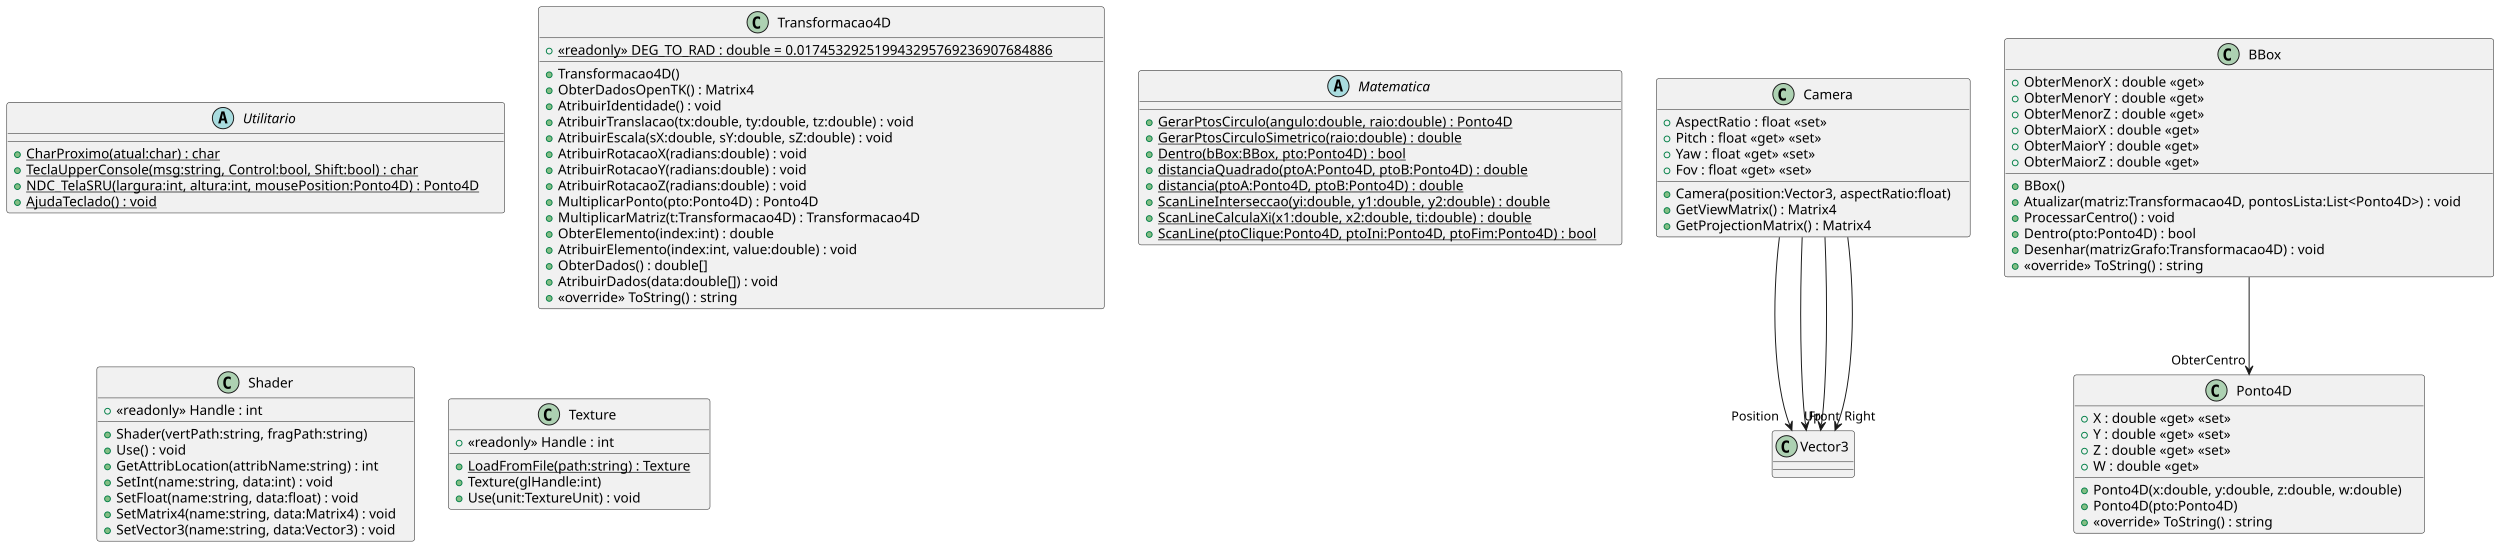
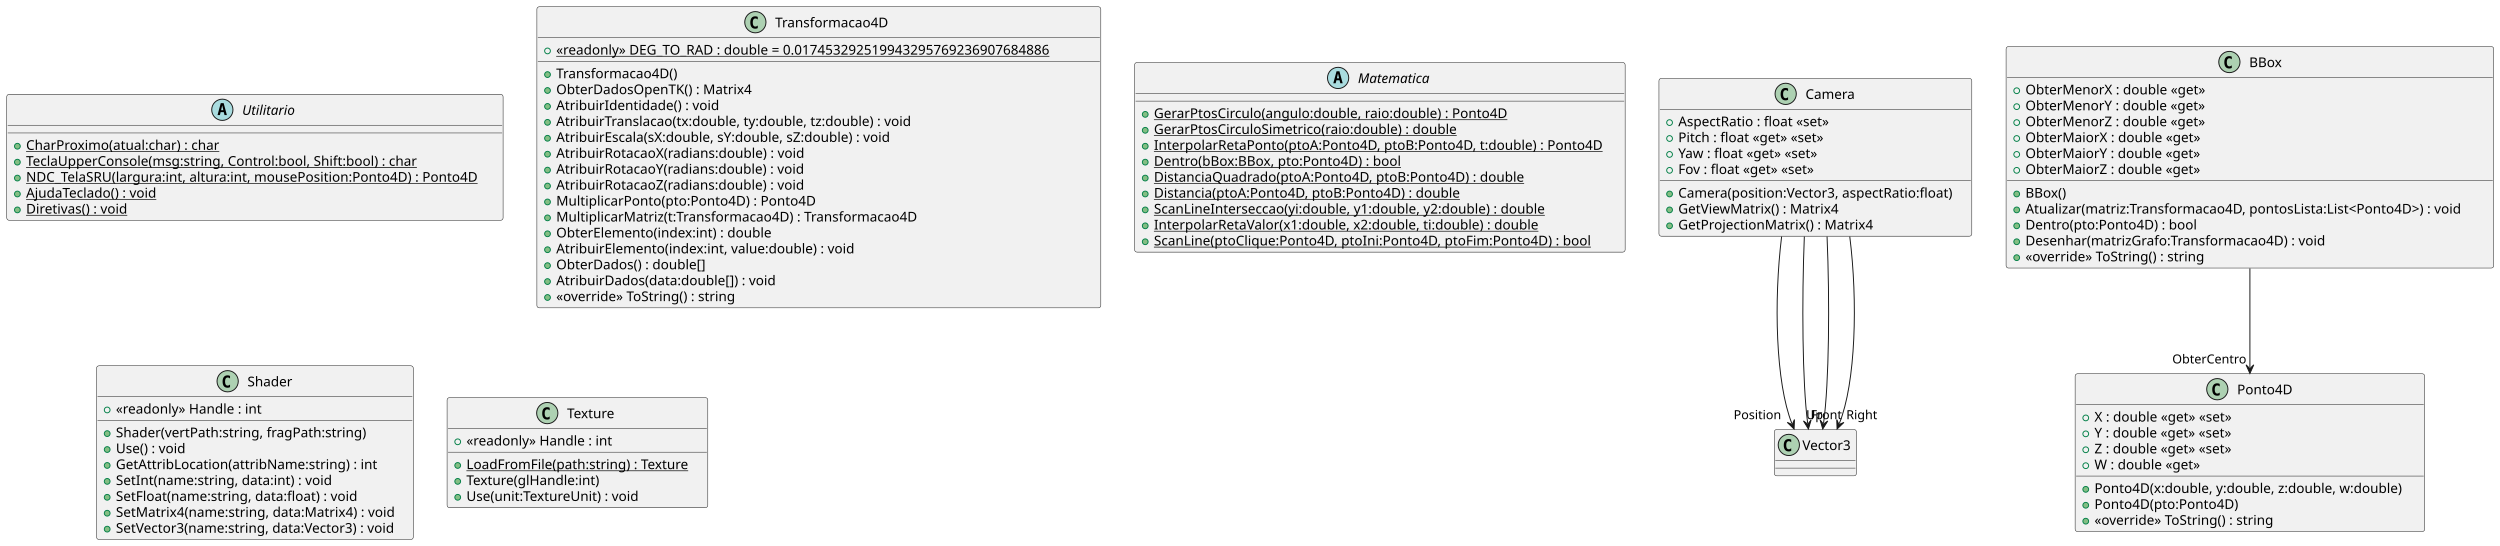
- <svg xmlns="http://www.w3.org/2000/svg" contentStyleType="text/css" height="565px" preserveAspectRatio="none" style="width:2581px;height:565px;background:#FFFFFF;" version="1.1" viewBox="0 0 2581 565" width="2581px" zoomAndPan="magnify">
+ <svg xmlns="http://www.w3.org/2000/svg" contentStyleType="text/css" height="565px" preserveAspectRatio="none" style="width:2589px;height:565px;background:#FFFFFF;" version="1.1" viewBox="0 0 2589 565" width="2589px" zoomAndPan="magnify">
  <defs />
  <g>
    <g id="elem_Camera">
-       <rect codeLine="1" fill="#F1F1F1" height="163.418" id="Camera" rx="2.5" ry="2.5" style="stroke:#181818;stroke-width:0.5;" width="324" x="1710" y="81.2" />
-       <ellipse cx="1841.25" cy="97.2" fill="#ADD1B2" rx="11" ry="11" style="stroke:#181818;stroke-width:1.0;" />
-       <path d="M1843.723,103.343 Q1843.142,103.642 1842.503,103.791 Q1841.864,103.941 1841.158,103.941 Q1838.651,103.941 1837.332,102.289 Q1836.012,100.637 1836.012,97.516 Q1836.012,94.386 1837.332,92.735 Q1838.651,91.083 1841.158,91.083 Q1841.864,91.083 1842.511,91.232 Q1843.159,91.382 1843.723,91.68 L1843.723,94.403 Q1843.092,93.822 1842.499,93.552 Q1841.905,93.282 1841.274,93.282 Q1839.93,93.282 1839.245,94.349 Q1838.56,95.416 1838.56,97.516 Q1838.56,99.608 1839.245,100.674 Q1839.93,101.741 1841.274,101.741 Q1841.905,101.741 1842.499,101.471 Q1843.092,101.201 1843.723,100.62 Z " fill="#000000" />
-       <text fill="#000000" font-family="sans-serif" font-size="14" lengthAdjust="spacing" textLength="53" x="1861.75" y="102.491">Camera</text>
-       <line style="stroke:#181818;stroke-width:0.5;" x1="1711" x2="2033" y1="113.2" y2="113.2" />
-       <ellipse cx="1721" cy="126.944" fill="none" rx="3" ry="3" style="stroke:#038048;stroke-width:1.0;" />
-       <text fill="#000000" font-family="sans-serif" font-size="14" lengthAdjust="spacing" textLength="162" x="1730" y="130.735">AspectRatio : float «set»</text>
-       <ellipse cx="1721" cy="143.432" fill="none" rx="3" ry="3" style="stroke:#038048;stroke-width:1.0;" />
-       <text fill="#000000" font-family="sans-serif" font-size="14" lengthAdjust="spacing" textLength="154" x="1730" y="147.223">Pitch : float «get» «set»</text>
-       <ellipse cx="1721" cy="159.921" fill="none" rx="3" ry="3" style="stroke:#038048;stroke-width:1.0;" />
-       <text fill="#000000" font-family="sans-serif" font-size="14" lengthAdjust="spacing" textLength="149" x="1730" y="163.712">Yaw : float «get» «set»</text>
-       <ellipse cx="1721" cy="176.409" fill="none" rx="3" ry="3" style="stroke:#038048;stroke-width:1.0;" />
-       <text fill="#000000" font-family="sans-serif" font-size="14" lengthAdjust="spacing" textLength="145" x="1730" y="180.2">Fov : float «get» «set»</text>
-       <line style="stroke:#181818;stroke-width:0.5;" x1="1711" x2="2033" y1="187.153" y2="187.153" />
-       <ellipse cx="1721" cy="200.897" fill="#84BE84" rx="3" ry="3" style="stroke:#038048;stroke-width:1.0;" />
-       <text fill="#000000" font-family="sans-serif" font-size="14" lengthAdjust="spacing" textLength="298" x="1730" y="204.688">Camera(position:Vector3, aspectRatio:float)</text>
-       <ellipse cx="1721" cy="217.386" fill="#84BE84" rx="3" ry="3" style="stroke:#038048;stroke-width:1.0;" />
-       <text fill="#000000" font-family="sans-serif" font-size="14" lengthAdjust="spacing" textLength="174" x="1730" y="221.177">GetViewMatrix() : Matrix4</text>
-       <ellipse cx="1721" cy="233.874" fill="#84BE84" rx="3" ry="3" style="stroke:#038048;stroke-width:1.0;" />
-       <text fill="#000000" font-family="sans-serif" font-size="14" lengthAdjust="spacing" textLength="211" x="1730" y="237.665">GetProjectionMatrix() : Matrix4</text>
+       <rect codeLine="1" fill="#F1F1F1" height="163.418" id="Camera" rx="2.5" ry="2.5" style="stroke:#181818;stroke-width:0.5;" width="324" x="1718" y="81.2" />
+       <ellipse cx="1849.25" cy="97.2" fill="#ADD1B2" rx="11" ry="11" style="stroke:#181818;stroke-width:1.0;" />
+       <path d="M1851.723,103.343 Q1851.142,103.642 1850.503,103.791 Q1849.864,103.941 1849.158,103.941 Q1846.651,103.941 1845.332,102.289 Q1844.012,100.637 1844.012,97.516 Q1844.012,94.386 1845.332,92.735 Q1846.651,91.083 1849.158,91.083 Q1849.864,91.083 1850.511,91.232 Q1851.159,91.382 1851.723,91.68 L1851.723,94.403 Q1851.092,93.822 1850.499,93.552 Q1849.905,93.282 1849.274,93.282 Q1847.93,93.282 1847.245,94.349 Q1846.56,95.416 1846.56,97.516 Q1846.56,99.608 1847.245,100.674 Q1847.93,101.741 1849.274,101.741 Q1849.905,101.741 1850.499,101.471 Q1851.092,101.201 1851.723,100.62 Z " fill="#000000" />
+       <text fill="#000000" font-family="sans-serif" font-size="14" lengthAdjust="spacing" textLength="53" x="1869.75" y="102.491">Camera</text>
+       <line style="stroke:#181818;stroke-width:0.5;" x1="1719" x2="2041" y1="113.2" y2="113.2" />
+       <ellipse cx="1729" cy="126.944" fill="none" rx="3" ry="3" style="stroke:#038048;stroke-width:1.0;" />
+       <text fill="#000000" font-family="sans-serif" font-size="14" lengthAdjust="spacing" textLength="162" x="1738" y="130.735">AspectRatio : float «set»</text>
+       <ellipse cx="1729" cy="143.432" fill="none" rx="3" ry="3" style="stroke:#038048;stroke-width:1.0;" />
+       <text fill="#000000" font-family="sans-serif" font-size="14" lengthAdjust="spacing" textLength="154" x="1738" y="147.223">Pitch : float «get» «set»</text>
+       <ellipse cx="1729" cy="159.921" fill="none" rx="3" ry="3" style="stroke:#038048;stroke-width:1.0;" />
+       <text fill="#000000" font-family="sans-serif" font-size="14" lengthAdjust="spacing" textLength="149" x="1738" y="163.712">Yaw : float «get» «set»</text>
+       <ellipse cx="1729" cy="176.409" fill="none" rx="3" ry="3" style="stroke:#038048;stroke-width:1.0;" />
+       <text fill="#000000" font-family="sans-serif" font-size="14" lengthAdjust="spacing" textLength="145" x="1738" y="180.2">Fov : float «get» «set»</text>
+       <line style="stroke:#181818;stroke-width:0.5;" x1="1719" x2="2041" y1="187.153" y2="187.153" />
+       <ellipse cx="1729" cy="200.897" fill="#84BE84" rx="3" ry="3" style="stroke:#038048;stroke-width:1.0;" />
+       <text fill="#000000" font-family="sans-serif" font-size="14" lengthAdjust="spacing" textLength="298" x="1738" y="204.688">Camera(position:Vector3, aspectRatio:float)</text>
+       <ellipse cx="1729" cy="217.386" fill="#84BE84" rx="3" ry="3" style="stroke:#038048;stroke-width:1.0;" />
+       <text fill="#000000" font-family="sans-serif" font-size="14" lengthAdjust="spacing" textLength="174" x="1738" y="221.177">GetViewMatrix() : Matrix4</text>
+       <ellipse cx="1729" cy="233.874" fill="#84BE84" rx="3" ry="3" style="stroke:#038048;stroke-width:1.0;" />
+       <text fill="#000000" font-family="sans-serif" font-size="14" lengthAdjust="spacing" textLength="211" x="1738" y="237.665">GetProjectionMatrix() : Matrix4</text>
    </g>
    <g id="elem_Vector3">
-       <rect fill="#F1F1F1" height="48" id="Vector3" rx="2.5" ry="2.5" style="stroke:#181818;stroke-width:0.5;" width="85" x="1829.5" y="444.77" />
-       <ellipse cx="1844.5" cy="460.77" fill="#ADD1B2" rx="11" ry="11" style="stroke:#181818;stroke-width:1.0;" />
-       <path d="M1846.973,466.913 Q1846.392,467.212 1845.753,467.361 Q1845.114,467.511 1844.408,467.511 Q1841.901,467.511 1840.582,465.859 Q1839.262,464.207 1839.262,461.086 Q1839.262,457.957 1840.582,456.305 Q1841.901,454.653 1844.408,454.653 Q1845.114,454.653 1845.761,454.802 Q1846.409,454.952 1846.973,455.25 L1846.973,457.973 Q1846.342,457.392 1845.749,457.122 Q1845.155,456.853 1844.524,456.853 Q1843.18,456.853 1842.495,457.919 Q1841.81,458.986 1841.81,461.086 Q1841.81,463.178 1842.495,464.244 Q1843.18,465.311 1844.524,465.311 Q1845.155,465.311 1845.749,465.041 Q1846.342,464.772 1846.973,464.19 Z " fill="#000000" />
-       <text fill="#000000" font-family="sans-serif" font-size="14" lengthAdjust="spacing" textLength="53" x="1858.5" y="466.061">Vector3</text>
-       <line style="stroke:#181818;stroke-width:0.5;" x1="1830.5" x2="1913.5" y1="476.77" y2="476.77" />
-       <line style="stroke:#181818;stroke-width:0.5;" x1="1830.5" x2="1913.5" y1="484.77" y2="484.77" />
+       <rect fill="#F1F1F1" height="48" id="Vector3" rx="2.5" ry="2.5" style="stroke:#181818;stroke-width:0.5;" width="85" x="1837.5" y="444.77" />
+       <ellipse cx="1852.5" cy="460.77" fill="#ADD1B2" rx="11" ry="11" style="stroke:#181818;stroke-width:1.0;" />
+       <path d="M1854.973,466.913 Q1854.392,467.212 1853.753,467.361 Q1853.114,467.511 1852.408,467.511 Q1849.901,467.511 1848.582,465.859 Q1847.262,464.207 1847.262,461.086 Q1847.262,457.957 1848.582,456.305 Q1849.901,454.653 1852.408,454.653 Q1853.114,454.653 1853.761,454.802 Q1854.409,454.952 1854.973,455.25 L1854.973,457.973 Q1854.342,457.392 1853.749,457.122 Q1853.155,456.853 1852.524,456.853 Q1851.18,456.853 1850.495,457.919 Q1849.81,458.986 1849.81,461.086 Q1849.81,463.178 1850.495,464.244 Q1851.18,465.311 1852.524,465.311 Q1853.155,465.311 1853.749,465.041 Q1854.342,464.772 1854.973,464.19 Z " fill="#000000" />
+       <text fill="#000000" font-family="sans-serif" font-size="14" lengthAdjust="spacing" textLength="53" x="1866.5" y="466.061">Vector3</text>
+       <line style="stroke:#181818;stroke-width:0.5;" x1="1838.5" x2="1921.5" y1="476.77" y2="476.77" />
+       <line style="stroke:#181818;stroke-width:0.5;" x1="1838.5" x2="1921.5" y1="484.77" y2="484.77" />
    </g>
    <g id="elem_Utilitario">
-       <rect codeLine="1" fill="#F1F1F1" height="113.953" id="Utilitario" rx="2.5" ry="2.5" style="stroke:#181818;stroke-width:0.5;" width="514" x="7" y="105.93" />
-       <ellipse cx="230.25" cy="121.93" fill="#A9DCDF" rx="11" ry="11" style="stroke:#181818;stroke-width:1.0;" />
-       <path d="M230.113,117.278 L228.959,122.35 L231.275,122.35 Z M228.619,115.037 L231.616,115.037 L234.961,127.43 L232.512,127.43 L231.749,124.367 L228.47,124.367 L227.723,127.43 L225.274,127.43 Z " fill="#000000" />
-       <text fill="#000000" font-family="sans-serif" font-size="14" font-style="italic" lengthAdjust="spacing" textLength="59" x="250.75" y="127.221">Utilitario</text>
-       <line style="stroke:#181818;stroke-width:0.5;" x1="8" x2="520" y1="137.93" y2="137.93" />
-       <line style="stroke:#181818;stroke-width:0.5;" x1="8" x2="520" y1="145.93" y2="145.93" />
-       <ellipse cx="18" cy="159.674" fill="#84BE84" rx="3" ry="3" style="stroke:#038048;stroke-width:1.0;" />
-       <text fill="#000000" font-family="sans-serif" font-size="14" lengthAdjust="spacing" text-decoration="underline" textLength="211" x="27" y="163.465">CharProximo(atual:char) : char</text>
-       <ellipse cx="18" cy="176.162" fill="#84BE84" rx="3" ry="3" style="stroke:#038048;stroke-width:1.0;" />
-       <text fill="#000000" font-family="sans-serif" font-size="14" lengthAdjust="spacing" text-decoration="underline" textLength="428" x="27" y="179.953">TeclaUpperConsole(msg:string, Control:bool, Shift:bool) : char</text>
-       <ellipse cx="18" cy="192.651" fill="#84BE84" rx="3" ry="3" style="stroke:#038048;stroke-width:1.0;" />
-       <text fill="#000000" font-family="sans-serif" font-size="14" lengthAdjust="spacing" text-decoration="underline" textLength="488" x="27" y="196.442">NDC_TelaSRU(largura:int, altura:int, mousePosition:Ponto4D) : Ponto4D</text>
-       <ellipse cx="18" cy="209.139" fill="#84BE84" rx="3" ry="3" style="stroke:#038048;stroke-width:1.0;" />
-       <text fill="#000000" font-family="sans-serif" font-size="14" lengthAdjust="spacing" text-decoration="underline" textLength="145" x="27" y="212.93">AjudaTeclado() : void</text>
+       <rect codeLine="1" fill="#F1F1F1" height="130.441" id="Utilitario" rx="2.5" ry="2.5" style="stroke:#181818;stroke-width:0.5;" width="514" x="7" y="97.69" />
+       <ellipse cx="230.25" cy="113.69" fill="#A9DCDF" rx="11" ry="11" style="stroke:#181818;stroke-width:1.0;" />
+       <path d="M230.113,109.038 L228.959,114.11 L231.275,114.11 Z M228.619,106.797 L231.616,106.797 L234.961,119.19 L232.512,119.19 L231.749,116.127 L228.47,116.127 L227.723,119.19 L225.274,119.19 Z " fill="#000000" />
+       <text fill="#000000" font-family="sans-serif" font-size="14" font-style="italic" lengthAdjust="spacing" textLength="59" x="250.75" y="118.981">Utilitario</text>
+       <line style="stroke:#181818;stroke-width:0.5;" x1="8" x2="520" y1="129.69" y2="129.69" />
+       <line style="stroke:#181818;stroke-width:0.5;" x1="8" x2="520" y1="137.69" y2="137.69" />
+       <ellipse cx="18" cy="151.434" fill="#84BE84" rx="3" ry="3" style="stroke:#038048;stroke-width:1.0;" />
+       <text fill="#000000" font-family="sans-serif" font-size="14" lengthAdjust="spacing" text-decoration="underline" textLength="211" x="27" y="155.225">CharProximo(atual:char) : char</text>
+       <ellipse cx="18" cy="167.922" fill="#84BE84" rx="3" ry="3" style="stroke:#038048;stroke-width:1.0;" />
+       <text fill="#000000" font-family="sans-serif" font-size="14" lengthAdjust="spacing" text-decoration="underline" textLength="428" x="27" y="171.713">TeclaUpperConsole(msg:string, Control:bool, Shift:bool) : char</text>
+       <ellipse cx="18" cy="184.411" fill="#84BE84" rx="3" ry="3" style="stroke:#038048;stroke-width:1.0;" />
+       <text fill="#000000" font-family="sans-serif" font-size="14" lengthAdjust="spacing" text-decoration="underline" textLength="488" x="27" y="188.202">NDC_TelaSRU(largura:int, altura:int, mousePosition:Ponto4D) : Ponto4D</text>
+       <ellipse cx="18" cy="200.899" fill="#84BE84" rx="3" ry="3" style="stroke:#038048;stroke-width:1.0;" />
+       <text fill="#000000" font-family="sans-serif" font-size="14" lengthAdjust="spacing" text-decoration="underline" textLength="145" x="27" y="204.69">AjudaTeclado() : void</text>
+       <ellipse cx="18" cy="217.387" fill="#84BE84" rx="3" ry="3" style="stroke:#038048;stroke-width:1.0;" />
+       <text fill="#000000" font-family="sans-serif" font-size="14" lengthAdjust="spacing" text-decoration="underline" textLength="110" x="27" y="221.178">Diretivas() : void</text>
    </g>
    <g id="elem_Transformacao4D">
      <rect codeLine="1" fill="#F1F1F1" height="311.812" id="Transformacao4D" rx="2.5" ry="2.5" style="stroke:#181818;stroke-width:0.5;" width="584" x="556" y="7" />
      <ellipse cx="782.25" cy="23" fill="#ADD1B2" rx="11" ry="11" style="stroke:#181818;stroke-width:1.0;" />
      <path d="M784.723,29.143 Q784.142,29.442 783.503,29.591 Q782.864,29.741 782.158,29.741 Q779.651,29.741 778.332,28.089 Q777.012,26.437 777.012,23.316 Q777.012,20.186 778.332,18.535 Q779.651,16.883 782.158,16.883 Q782.864,16.883 783.511,17.032 Q784.159,17.182 784.723,17.48 L784.723,20.203 Q784.092,19.622 783.499,19.352 Q782.905,19.082 782.274,19.082 Q780.93,19.082 780.245,20.149 Q779.56,21.216 779.56,23.316 Q779.56,25.408 780.245,26.474 Q780.93,27.541 782.274,27.541 Q782.905,27.541 783.499,27.271 Q784.092,27.002 784.723,26.42 Z " fill="#000000" />
      <text fill="#000000" font-family="sans-serif" font-size="14" lengthAdjust="spacing" textLength="123" x="802.75" y="28.291">Transformacao4D</text>
      <line style="stroke:#181818;stroke-width:0.5;" x1="557" x2="1139" y1="39" y2="39" />
      <ellipse cx="567" cy="52.744" fill="none" rx="3" ry="3" style="stroke:#038048;stroke-width:1.0;" />
      <text fill="#000000" font-family="sans-serif" font-size="14" lengthAdjust="spacing" text-decoration="underline" textLength="558" x="576" y="56.535">«readonly» DEG_TO_RAD : double = 0.017453292519943295769236907684886</text>
      <line style="stroke:#181818;stroke-width:0.5;" x1="557" x2="1139" y1="63.488" y2="63.488" />
      <ellipse cx="567" cy="77.232" fill="#84BE84" rx="3" ry="3" style="stroke:#038048;stroke-width:1.0;" />
      <text fill="#000000" font-family="sans-serif" font-size="14" lengthAdjust="spacing" textLength="133" x="576" y="81.023">Transformacao4D()</text>
      <ellipse cx="567" cy="93.721" fill="#84BE84" rx="3" ry="3" style="stroke:#038048;stroke-width:1.0;" />
      <text fill="#000000" font-family="sans-serif" font-size="14" lengthAdjust="spacing" textLength="212" x="576" y="97.512">ObterDadosOpenTK() : Matrix4</text>
      <ellipse cx="567" cy="110.209" fill="#84BE84" rx="3" ry="3" style="stroke:#038048;stroke-width:1.0;" />
      <text fill="#000000" font-family="sans-serif" font-size="14" lengthAdjust="spacing" textLength="177" x="576" y="114">AtribuirIdentidade() : void</text>
      <ellipse cx="567" cy="126.697" fill="#84BE84" rx="3" ry="3" style="stroke:#038048;stroke-width:1.0;" />
      <text fill="#000000" font-family="sans-serif" font-size="14" lengthAdjust="spacing" textLength="390" x="576" y="130.488">AtribuirTranslacao(tx:double, ty:double, tz:double) : void</text>
      <ellipse cx="567" cy="143.185" fill="#84BE84" rx="3" ry="3" style="stroke:#038048;stroke-width:1.0;" />
      <text fill="#000000" font-family="sans-serif" font-size="14" lengthAdjust="spacing" textLength="365" x="576" y="146.977">AtribuirEscala(sX:double, sY:double, sZ:double) : void</text>
      <ellipse cx="567" cy="159.674" fill="#84BE84" rx="3" ry="3" style="stroke:#038048;stroke-width:1.0;" />
      <text fill="#000000" font-family="sans-serif" font-size="14" lengthAdjust="spacing" textLength="271" x="576" y="163.465">AtribuirRotacaoX(radians:double) : void</text>
      <ellipse cx="567" cy="176.162" fill="#84BE84" rx="3" ry="3" style="stroke:#038048;stroke-width:1.0;" />
      <text fill="#000000" font-family="sans-serif" font-size="14" lengthAdjust="spacing" textLength="271" x="576" y="179.953">AtribuirRotacaoY(radians:double) : void</text>
      <ellipse cx="567" cy="192.65" fill="#84BE84" rx="3" ry="3" style="stroke:#038048;stroke-width:1.0;" />
      <text fill="#000000" font-family="sans-serif" font-size="14" lengthAdjust="spacing" textLength="270" x="576" y="196.441">AtribuirRotacaoZ(radians:double) : void</text>
      <ellipse cx="567" cy="209.139" fill="#84BE84" rx="3" ry="3" style="stroke:#038048;stroke-width:1.0;" />
      <text fill="#000000" font-family="sans-serif" font-size="14" lengthAdjust="spacing" textLength="279" x="576" y="212.93">MultiplicarPonto(pto:Ponto4D) : Ponto4D</text>
      <ellipse cx="567" cy="225.627" fill="#84BE84" rx="3" ry="3" style="stroke:#038048;stroke-width:1.0;" />
      <text fill="#000000" font-family="sans-serif" font-size="14" lengthAdjust="spacing" textLength="392" x="576" y="229.418">MultiplicarMatriz(t:Transformacao4D) : Transformacao4D</text>
      <ellipse cx="567" cy="242.115" fill="#84BE84" rx="3" ry="3" style="stroke:#038048;stroke-width:1.0;" />
      <text fill="#000000" font-family="sans-serif" font-size="14" lengthAdjust="spacing" textLength="234" x="576" y="245.906">ObterElemento(index:int) : double</text>
      <ellipse cx="567" cy="258.603" fill="#84BE84" rx="3" ry="3" style="stroke:#038048;stroke-width:1.0;" />
      <text fill="#000000" font-family="sans-serif" font-size="14" lengthAdjust="spacing" textLength="325" x="576" y="262.394">AtribuirElemento(index:int, value:double) : void</text>
      <ellipse cx="567" cy="275.092" fill="#84BE84" rx="3" ry="3" style="stroke:#038048;stroke-width:1.0;" />
      <text fill="#000000" font-family="sans-serif" font-size="14" lengthAdjust="spacing" textLength="162" x="576" y="278.883">ObterDados() : double[]</text>
      <ellipse cx="567" cy="291.58" fill="#84BE84" rx="3" ry="3" style="stroke:#038048;stroke-width:1.0;" />
      <text fill="#000000" font-family="sans-serif" font-size="14" lengthAdjust="spacing" textLength="239" x="576" y="295.371">AtribuirDados(data:double[]) : void</text>
      <ellipse cx="567" cy="308.068" fill="#84BE84" rx="3" ry="3" style="stroke:#038048;stroke-width:1.0;" />
      <text fill="#000000" font-family="sans-serif" font-size="14" lengthAdjust="spacing" textLength="196" x="576" y="311.859">«override» ToString() : string</text>
    </g>
    <g id="elem_BBox">
-       <rect codeLine="1" fill="#F1F1F1" height="245.859" id="BBox" rx="2.5" ry="2.5" style="stroke:#181818;stroke-width:0.5;" width="505" x="2069.5" y="39.98" />
-       <ellipse cx="2300.75" cy="55.98" fill="#ADD1B2" rx="11" ry="11" style="stroke:#181818;stroke-width:1.0;" />
-       <path d="M2303.223,62.123 Q2302.642,62.422 2302.003,62.571 Q2301.364,62.721 2300.658,62.721 Q2298.151,62.721 2296.831,61.069 Q2295.512,59.417 2295.512,56.296 Q2295.512,53.166 2296.831,51.515 Q2298.151,49.863 2300.658,49.863 Q2301.364,49.863 2302.011,50.012 Q2302.659,50.162 2303.223,50.461 L2303.223,53.183 Q2302.592,52.602 2301.999,52.332 Q2301.405,52.062 2300.774,52.062 Q2299.43,52.062 2298.745,53.129 Q2298.06,54.196 2298.06,56.296 Q2298.06,58.388 2298.745,59.454 Q2299.43,60.521 2300.774,60.521 Q2301.405,60.521 2301.999,60.251 Q2302.592,59.981 2303.223,59.4 Z " fill="#000000" />
-       <text fill="#000000" font-family="sans-serif" font-size="14" lengthAdjust="spacing" textLength="34" x="2321.25" y="61.271">BBox</text>
-       <line style="stroke:#181818;stroke-width:0.5;" x1="2070.5" x2="2573.5" y1="71.98" y2="71.98" />
-       <ellipse cx="2080.5" cy="85.724" fill="none" rx="3" ry="3" style="stroke:#038048;stroke-width:1.0;" />
-       <text fill="#000000" font-family="sans-serif" font-size="14" lengthAdjust="spacing" textLength="192" x="2089.5" y="89.515">ObterMenorX : double «get»</text>
-       <ellipse cx="2080.5" cy="102.212" fill="none" rx="3" ry="3" style="stroke:#038048;stroke-width:1.0;" />
-       <text fill="#000000" font-family="sans-serif" font-size="14" lengthAdjust="spacing" textLength="192" x="2089.5" y="106.003">ObterMenorY : double «get»</text>
-       <ellipse cx="2080.5" cy="118.701" fill="none" rx="3" ry="3" style="stroke:#038048;stroke-width:1.0;" />
-       <text fill="#000000" font-family="sans-serif" font-size="14" lengthAdjust="spacing" textLength="191" x="2089.5" y="122.492">ObterMenorZ : double «get»</text>
-       <ellipse cx="2080.5" cy="135.189" fill="none" rx="3" ry="3" style="stroke:#038048;stroke-width:1.0;" />
-       <text fill="#000000" font-family="sans-serif" font-size="14" lengthAdjust="spacing" textLength="187" x="2089.5" y="138.98">ObterMaiorX : double «get»</text>
-       <ellipse cx="2080.5" cy="151.677" fill="none" rx="3" ry="3" style="stroke:#038048;stroke-width:1.0;" />
-       <text fill="#000000" font-family="sans-serif" font-size="14" lengthAdjust="spacing" textLength="187" x="2089.5" y="155.468">ObterMaiorY : double «get»</text>
-       <ellipse cx="2080.5" cy="168.166" fill="none" rx="3" ry="3" style="stroke:#038048;stroke-width:1.0;" />
-       <text fill="#000000" font-family="sans-serif" font-size="14" lengthAdjust="spacing" textLength="186" x="2089.5" y="171.957">ObterMaiorZ : double «get»</text>
-       <line style="stroke:#181818;stroke-width:0.5;" x1="2070.5" x2="2573.5" y1="178.91" y2="178.91" />
-       <ellipse cx="2080.5" cy="192.654" fill="#84BE84" rx="3" ry="3" style="stroke:#038048;stroke-width:1.0;" />
-       <text fill="#000000" font-family="sans-serif" font-size="14" lengthAdjust="spacing" textLength="44" x="2089.5" y="196.445">BBox()</text>
-       <ellipse cx="2080.5" cy="209.142" fill="#84BE84" rx="3" ry="3" style="stroke:#038048;stroke-width:1.0;" />
-       <text fill="#000000" font-family="sans-serif" font-size="14" lengthAdjust="spacing" textLength="479" x="2089.5" y="212.933">Atualizar(matriz:Transformacao4D, pontosLista:List&lt;Ponto4D&gt;) : void</text>
-       <ellipse cx="2080.5" cy="225.63" fill="#84BE84" rx="3" ry="3" style="stroke:#038048;stroke-width:1.0;" />
-       <text fill="#000000" font-family="sans-serif" font-size="14" lengthAdjust="spacing" textLength="164" x="2089.5" y="229.421">ProcessarCentro() : void</text>
-       <ellipse cx="2080.5" cy="242.119" fill="#84BE84" rx="3" ry="3" style="stroke:#038048;stroke-width:1.0;" />
-       <text fill="#000000" font-family="sans-serif" font-size="14" lengthAdjust="spacing" textLength="186" x="2089.5" y="245.91">Dentro(pto:Ponto4D) : bool</text>
-       <ellipse cx="2080.5" cy="258.607" fill="#84BE84" rx="3" ry="3" style="stroke:#038048;stroke-width:1.0;" />
-       <text fill="#000000" font-family="sans-serif" font-size="14" lengthAdjust="spacing" textLength="325" x="2089.5" y="262.398">Desenhar(matrizGrafo:Transformacao4D) : void</text>
-       <ellipse cx="2080.5" cy="275.095" fill="#84BE84" rx="3" ry="3" style="stroke:#038048;stroke-width:1.0;" />
-       <text fill="#000000" font-family="sans-serif" font-size="14" lengthAdjust="spacing" textLength="196" x="2089.5" y="278.886">«override» ToString() : string</text>
+       <rect codeLine="1" fill="#F1F1F1" height="229.371" id="BBox" rx="2.5" ry="2.5" style="stroke:#181818;stroke-width:0.5;" width="505" x="2077.5" y="48.22" />
+       <ellipse cx="2308.75" cy="64.22" fill="#ADD1B2" rx="11" ry="11" style="stroke:#181818;stroke-width:1.0;" />
+       <path d="M2311.223,70.363 Q2310.642,70.662 2310.003,70.811 Q2309.364,70.961 2308.658,70.961 Q2306.151,70.961 2304.831,69.309 Q2303.512,67.657 2303.512,64.536 Q2303.512,61.407 2304.831,59.755 Q2306.151,58.103 2308.658,58.103 Q2309.364,58.103 2310.011,58.252 Q2310.659,58.402 2311.223,58.7 L2311.223,61.423 Q2310.592,60.842 2309.999,60.572 Q2309.405,60.303 2308.774,60.303 Q2307.43,60.303 2306.745,61.369 Q2306.06,62.436 2306.06,64.536 Q2306.06,66.628 2306.745,67.694 Q2307.43,68.761 2308.774,68.761 Q2309.405,68.761 2309.999,68.491 Q2310.592,68.222 2311.223,67.64 Z " fill="#000000" />
+       <text fill="#000000" font-family="sans-serif" font-size="14" lengthAdjust="spacing" textLength="34" x="2329.25" y="69.511">BBox</text>
+       <line style="stroke:#181818;stroke-width:0.5;" x1="2078.5" x2="2581.5" y1="80.22" y2="80.22" />
+       <ellipse cx="2088.5" cy="93.964" fill="none" rx="3" ry="3" style="stroke:#038048;stroke-width:1.0;" />
+       <text fill="#000000" font-family="sans-serif" font-size="14" lengthAdjust="spacing" textLength="192" x="2097.5" y="97.755">ObterMenorX : double «get»</text>
+       <ellipse cx="2088.5" cy="110.452" fill="none" rx="3" ry="3" style="stroke:#038048;stroke-width:1.0;" />
+       <text fill="#000000" font-family="sans-serif" font-size="14" lengthAdjust="spacing" textLength="192" x="2097.5" y="114.243">ObterMenorY : double «get»</text>
+       <ellipse cx="2088.5" cy="126.941" fill="none" rx="3" ry="3" style="stroke:#038048;stroke-width:1.0;" />
+       <text fill="#000000" font-family="sans-serif" font-size="14" lengthAdjust="spacing" textLength="191" x="2097.5" y="130.732">ObterMenorZ : double «get»</text>
+       <ellipse cx="2088.5" cy="143.429" fill="none" rx="3" ry="3" style="stroke:#038048;stroke-width:1.0;" />
+       <text fill="#000000" font-family="sans-serif" font-size="14" lengthAdjust="spacing" textLength="187" x="2097.5" y="147.22">ObterMaiorX : double «get»</text>
+       <ellipse cx="2088.5" cy="159.917" fill="none" rx="3" ry="3" style="stroke:#038048;stroke-width:1.0;" />
+       <text fill="#000000" font-family="sans-serif" font-size="14" lengthAdjust="spacing" textLength="187" x="2097.5" y="163.708">ObterMaiorY : double «get»</text>
+       <ellipse cx="2088.5" cy="176.405" fill="none" rx="3" ry="3" style="stroke:#038048;stroke-width:1.0;" />
+       <text fill="#000000" font-family="sans-serif" font-size="14" lengthAdjust="spacing" textLength="186" x="2097.5" y="180.197">ObterMaiorZ : double «get»</text>
+       <line style="stroke:#181818;stroke-width:0.5;" x1="2078.5" x2="2581.5" y1="187.15" y2="187.15" />
+       <ellipse cx="2088.5" cy="200.894" fill="#84BE84" rx="3" ry="3" style="stroke:#038048;stroke-width:1.0;" />
+       <text fill="#000000" font-family="sans-serif" font-size="14" lengthAdjust="spacing" textLength="44" x="2097.5" y="204.685">BBox()</text>
+       <ellipse cx="2088.5" cy="217.382" fill="#84BE84" rx="3" ry="3" style="stroke:#038048;stroke-width:1.0;" />
+       <text fill="#000000" font-family="sans-serif" font-size="14" lengthAdjust="spacing" textLength="479" x="2097.5" y="221.173">Atualizar(matriz:Transformacao4D, pontosLista:List&lt;Ponto4D&gt;) : void</text>
+       <ellipse cx="2088.5" cy="233.87" fill="#84BE84" rx="3" ry="3" style="stroke:#038048;stroke-width:1.0;" />
+       <text fill="#000000" font-family="sans-serif" font-size="14" lengthAdjust="spacing" textLength="186" x="2097.5" y="237.661">Dentro(pto:Ponto4D) : bool</text>
+       <ellipse cx="2088.5" cy="250.359" fill="#84BE84" rx="3" ry="3" style="stroke:#038048;stroke-width:1.0;" />
+       <text fill="#000000" font-family="sans-serif" font-size="14" lengthAdjust="spacing" textLength="325" x="2097.5" y="254.15">Desenhar(matrizGrafo:Transformacao4D) : void</text>
+       <ellipse cx="2088.5" cy="266.847" fill="#84BE84" rx="3" ry="3" style="stroke:#038048;stroke-width:1.0;" />
+       <text fill="#000000" font-family="sans-serif" font-size="14" lengthAdjust="spacing" textLength="196" x="2097.5" y="270.638">«override» ToString() : string</text>
    </g>
    <g id="elem_Ponto4D">
-       <rect codeLine="1" fill="#F1F1F1" height="163.418" id="Ponto4D" rx="2.5" ry="2.5" style="stroke:#181818;stroke-width:0.5;" width="362" x="2141" y="387.06" />
-       <ellipse cx="2288.25" cy="403.06" fill="#ADD1B2" rx="11" ry="11" style="stroke:#181818;stroke-width:1.0;" />
-       <path d="M2290.723,409.203 Q2290.142,409.502 2289.503,409.651 Q2288.864,409.801 2288.158,409.801 Q2285.651,409.801 2284.331,408.149 Q2283.012,406.497 2283.012,403.376 Q2283.012,400.247 2284.331,398.595 Q2285.651,396.943 2288.158,396.943 Q2288.864,396.943 2289.511,397.092 Q2290.159,397.242 2290.723,397.541 L2290.723,400.263 Q2290.092,399.682 2289.499,399.412 Q2288.905,399.142 2288.274,399.142 Q2286.93,399.142 2286.245,400.209 Q2285.56,401.276 2285.56,403.376 Q2285.56,405.468 2286.245,406.534 Q2286.93,407.601 2288.274,407.601 Q2288.905,407.601 2289.499,407.331 Q2290.092,407.062 2290.723,406.48 Z " fill="#000000" />
-       <text fill="#000000" font-family="sans-serif" font-size="14" lengthAdjust="spacing" textLength="59" x="2308.75" y="408.351">Ponto4D</text>
-       <line style="stroke:#181818;stroke-width:0.5;" x1="2142" x2="2502" y1="419.06" y2="419.06" />
-       <ellipse cx="2152" cy="432.804" fill="none" rx="3" ry="3" style="stroke:#038048;stroke-width:1.0;" />
-       <text fill="#000000" font-family="sans-serif" font-size="14" lengthAdjust="spacing" textLength="147" x="2161" y="436.595">X : double «get» «set»</text>
-       <ellipse cx="2152" cy="449.292" fill="none" rx="3" ry="3" style="stroke:#038048;stroke-width:1.0;" />
-       <text fill="#000000" font-family="sans-serif" font-size="14" lengthAdjust="spacing" textLength="147" x="2161" y="453.083">Y : double «get» «set»</text>
-       <ellipse cx="2152" cy="465.781" fill="none" rx="3" ry="3" style="stroke:#038048;stroke-width:1.0;" />
-       <text fill="#000000" font-family="sans-serif" font-size="14" lengthAdjust="spacing" textLength="146" x="2161" y="469.572">Z : double «get» «set»</text>
-       <ellipse cx="2152" cy="482.269" fill="none" rx="3" ry="3" style="stroke:#038048;stroke-width:1.0;" />
-       <text fill="#000000" font-family="sans-serif" font-size="14" lengthAdjust="spacing" textLength="112" x="2161" y="486.06">W : double «get»</text>
-       <line style="stroke:#181818;stroke-width:0.5;" x1="2142" x2="2502" y1="493.013" y2="493.013" />
-       <ellipse cx="2152" cy="506.757" fill="#84BE84" rx="3" ry="3" style="stroke:#038048;stroke-width:1.0;" />
-       <text fill="#000000" font-family="sans-serif" font-size="14" lengthAdjust="spacing" textLength="336" x="2161" y="510.548">Ponto4D(x:double, y:double, z:double, w:double)</text>
-       <ellipse cx="2152" cy="523.245" fill="#84BE84" rx="3" ry="3" style="stroke:#038048;stroke-width:1.0;" />
-       <text fill="#000000" font-family="sans-serif" font-size="14" lengthAdjust="spacing" textLength="155" x="2161" y="527.037">Ponto4D(pto:Ponto4D)</text>
-       <ellipse cx="2152" cy="539.734" fill="#84BE84" rx="3" ry="3" style="stroke:#038048;stroke-width:1.0;" />
-       <text fill="#000000" font-family="sans-serif" font-size="14" lengthAdjust="spacing" textLength="196" x="2161" y="543.525">«override» ToString() : string</text>
+       <rect codeLine="1" fill="#F1F1F1" height="163.418" id="Ponto4D" rx="2.5" ry="2.5" style="stroke:#181818;stroke-width:0.5;" width="362" x="2149" y="387.06" />
+       <ellipse cx="2296.25" cy="403.06" fill="#ADD1B2" rx="11" ry="11" style="stroke:#181818;stroke-width:1.0;" />
+       <path d="M2298.723,409.203 Q2298.142,409.502 2297.503,409.651 Q2296.864,409.801 2296.158,409.801 Q2293.651,409.801 2292.331,408.149 Q2291.012,406.497 2291.012,403.376 Q2291.012,400.247 2292.331,398.595 Q2293.651,396.943 2296.158,396.943 Q2296.864,396.943 2297.511,397.092 Q2298.159,397.242 2298.723,397.541 L2298.723,400.263 Q2298.092,399.682 2297.499,399.412 Q2296.905,399.142 2296.274,399.142 Q2294.93,399.142 2294.245,400.209 Q2293.56,401.276 2293.56,403.376 Q2293.56,405.468 2294.245,406.534 Q2294.93,407.601 2296.274,407.601 Q2296.905,407.601 2297.499,407.331 Q2298.092,407.062 2298.723,406.48 Z " fill="#000000" />
+       <text fill="#000000" font-family="sans-serif" font-size="14" lengthAdjust="spacing" textLength="59" x="2316.75" y="408.351">Ponto4D</text>
+       <line style="stroke:#181818;stroke-width:0.5;" x1="2150" x2="2510" y1="419.06" y2="419.06" />
+       <ellipse cx="2160" cy="432.804" fill="none" rx="3" ry="3" style="stroke:#038048;stroke-width:1.0;" />
+       <text fill="#000000" font-family="sans-serif" font-size="14" lengthAdjust="spacing" textLength="147" x="2169" y="436.595">X : double «get» «set»</text>
+       <ellipse cx="2160" cy="449.292" fill="none" rx="3" ry="3" style="stroke:#038048;stroke-width:1.0;" />
+       <text fill="#000000" font-family="sans-serif" font-size="14" lengthAdjust="spacing" textLength="147" x="2169" y="453.083">Y : double «get» «set»</text>
+       <ellipse cx="2160" cy="465.781" fill="none" rx="3" ry="3" style="stroke:#038048;stroke-width:1.0;" />
+       <text fill="#000000" font-family="sans-serif" font-size="14" lengthAdjust="spacing" textLength="146" x="2169" y="469.572">Z : double «get» «set»</text>
+       <ellipse cx="2160" cy="482.269" fill="none" rx="3" ry="3" style="stroke:#038048;stroke-width:1.0;" />
+       <text fill="#000000" font-family="sans-serif" font-size="14" lengthAdjust="spacing" textLength="112" x="2169" y="486.06">W : double «get»</text>
+       <line style="stroke:#181818;stroke-width:0.5;" x1="2150" x2="2510" y1="493.013" y2="493.013" />
+       <ellipse cx="2160" cy="506.757" fill="#84BE84" rx="3" ry="3" style="stroke:#038048;stroke-width:1.0;" />
+       <text fill="#000000" font-family="sans-serif" font-size="14" lengthAdjust="spacing" textLength="336" x="2169" y="510.548">Ponto4D(x:double, y:double, z:double, w:double)</text>
+       <ellipse cx="2160" cy="523.245" fill="#84BE84" rx="3" ry="3" style="stroke:#038048;stroke-width:1.0;" />
+       <text fill="#000000" font-family="sans-serif" font-size="14" lengthAdjust="spacing" textLength="155" x="2169" y="527.037">Ponto4D(pto:Ponto4D)</text>
+       <ellipse cx="2160" cy="539.734" fill="#84BE84" rx="3" ry="3" style="stroke:#038048;stroke-width:1.0;" />
+       <text fill="#000000" font-family="sans-serif" font-size="14" lengthAdjust="spacing" textLength="196" x="2169" y="543.525">«override» ToString() : string</text>
    </g>
    <g id="elem_Matematica">
-       <rect codeLine="1" fill="#F1F1F1" height="179.906" id="Matematica" rx="2.5" ry="2.5" style="stroke:#181818;stroke-width:0.5;" width="499" x="1175.5" y="72.95" />
-       <ellipse cx="1381.75" cy="88.95" fill="#A9DCDF" rx="11" ry="11" style="stroke:#181818;stroke-width:1.0;" />
-       <path d="M1381.613,84.298 L1380.459,89.37 L1382.775,89.37 Z M1380.119,82.057 L1383.116,82.057 L1386.461,94.45 L1384.012,94.45 L1383.248,91.387 L1379.97,91.387 L1379.223,94.45 L1376.774,94.45 Z " fill="#000000" />
-       <text fill="#000000" font-family="sans-serif" font-size="14" font-style="italic" lengthAdjust="spacing" textLength="78" x="1402.25" y="94.241">Matematica</text>
-       <line style="stroke:#181818;stroke-width:0.5;" x1="1176.5" x2="1673.5" y1="104.95" y2="104.95" />
-       <line style="stroke:#181818;stroke-width:0.5;" x1="1176.5" x2="1673.5" y1="112.95" y2="112.95" />
-       <ellipse cx="1186.5" cy="126.694" fill="#84BE84" rx="3" ry="3" style="stroke:#038048;stroke-width:1.0;" />
-       <text fill="#000000" font-family="sans-serif" font-size="14" lengthAdjust="spacing" text-decoration="underline" textLength="384" x="1195.5" y="130.485">GerarPtosCirculo(angulo:double, raio:double) : Ponto4D</text>
-       <ellipse cx="1186.5" cy="143.182" fill="#84BE84" rx="3" ry="3" style="stroke:#038048;stroke-width:1.0;" />
-       <text fill="#000000" font-family="sans-serif" font-size="14" lengthAdjust="spacing" text-decoration="underline" textLength="329" x="1195.5" y="146.973">GerarPtosCirculoSimetrico(raio:double) : double</text>
-       <ellipse cx="1186.5" cy="159.671" fill="#84BE84" rx="3" ry="3" style="stroke:#038048;stroke-width:1.0;" />
-       <text fill="#000000" font-family="sans-serif" font-size="14" lengthAdjust="spacing" text-decoration="underline" textLength="267" x="1195.5" y="163.462">Dentro(bBox:BBox, pto:Ponto4D) : bool</text>
-       <ellipse cx="1186.5" cy="176.159" fill="#84BE84" rx="3" ry="3" style="stroke:#038048;stroke-width:1.0;" />
-       <text fill="#000000" font-family="sans-serif" font-size="14" lengthAdjust="spacing" text-decoration="underline" textLength="398" x="1195.5" y="179.95">distanciaQuadrado(ptoA:Ponto4D, ptoB:Ponto4D) : double</text>
-       <ellipse cx="1186.5" cy="192.647" fill="#84BE84" rx="3" ry="3" style="stroke:#038048;stroke-width:1.0;" />
-       <text fill="#000000" font-family="sans-serif" font-size="14" lengthAdjust="spacing" text-decoration="underline" textLength="329" x="1195.5" y="196.438">distancia(ptoA:Ponto4D, ptoB:Ponto4D) : double</text>
-       <ellipse cx="1186.5" cy="209.136" fill="#84BE84" rx="3" ry="3" style="stroke:#038048;stroke-width:1.0;" />
-       <text fill="#000000" font-family="sans-serif" font-size="14" lengthAdjust="spacing" text-decoration="underline" textLength="423" x="1195.5" y="212.927">ScanLineInterseccao(yi:double, y1:double, y2:double) : double</text>
-       <ellipse cx="1186.5" cy="225.624" fill="#84BE84" rx="3" ry="3" style="stroke:#038048;stroke-width:1.0;" />
-       <text fill="#000000" font-family="sans-serif" font-size="14" lengthAdjust="spacing" text-decoration="underline" textLength="410" x="1195.5" y="229.415">ScanLineCalculaXi(x1:double, x2:double, ti:double) : double</text>
-       <ellipse cx="1186.5" cy="242.112" fill="#84BE84" rx="3" ry="3" style="stroke:#038048;stroke-width:1.0;" />
-       <text fill="#000000" font-family="sans-serif" font-size="14" lengthAdjust="spacing" text-decoration="underline" textLength="473" x="1195.5" y="245.903">ScanLine(ptoClique:Ponto4D, ptoIni:Ponto4D, ptoFim:Ponto4D) : bool</text>
+       <rect codeLine="1" fill="#F1F1F1" height="196.394" id="Matematica" rx="2.5" ry="2.5" style="stroke:#181818;stroke-width:0.5;" width="508" x="1175" y="64.71" />
+       <ellipse cx="1385.75" cy="80.71" fill="#A9DCDF" rx="11" ry="11" style="stroke:#181818;stroke-width:1.0;" />
+       <path d="M1385.613,76.058 L1384.459,81.13 L1386.775,81.13 Z M1384.119,73.817 L1387.116,73.817 L1390.461,86.21 L1388.012,86.21 L1387.248,83.147 L1383.97,83.147 L1383.223,86.21 L1380.774,86.21 Z " fill="#000000" />
+       <text fill="#000000" font-family="sans-serif" font-size="14" font-style="italic" lengthAdjust="spacing" textLength="78" x="1406.25" y="86.001">Matematica</text>
+       <line style="stroke:#181818;stroke-width:0.5;" x1="1176" x2="1682" y1="96.71" y2="96.71" />
+       <line style="stroke:#181818;stroke-width:0.5;" x1="1176" x2="1682" y1="104.71" y2="104.71" />
+       <ellipse cx="1186" cy="118.454" fill="#84BE84" rx="3" ry="3" style="stroke:#038048;stroke-width:1.0;" />
+       <text fill="#000000" font-family="sans-serif" font-size="14" lengthAdjust="spacing" text-decoration="underline" textLength="384" x="1195" y="122.245">GerarPtosCirculo(angulo:double, raio:double) : Ponto4D</text>
+       <ellipse cx="1186" cy="134.942" fill="#84BE84" rx="3" ry="3" style="stroke:#038048;stroke-width:1.0;" />
+       <text fill="#000000" font-family="sans-serif" font-size="14" lengthAdjust="spacing" text-decoration="underline" textLength="329" x="1195" y="138.733">GerarPtosCirculoSimetrico(raio:double) : double</text>
+       <ellipse cx="1186" cy="151.431" fill="#84BE84" rx="3" ry="3" style="stroke:#038048;stroke-width:1.0;" />
+       <text fill="#000000" font-family="sans-serif" font-size="14" lengthAdjust="spacing" text-decoration="underline" textLength="482" x="1195" y="155.222">InterpolarRetaPonto(ptoA:Ponto4D, ptoB:Ponto4D, t:double) : Ponto4D</text>
+       <ellipse cx="1186" cy="167.919" fill="#84BE84" rx="3" ry="3" style="stroke:#038048;stroke-width:1.0;" />
+       <text fill="#000000" font-family="sans-serif" font-size="14" lengthAdjust="spacing" text-decoration="underline" textLength="267" x="1195" y="171.71">Dentro(bBox:BBox, pto:Ponto4D) : bool</text>
+       <ellipse cx="1186" cy="184.407" fill="#84BE84" rx="3" ry="3" style="stroke:#038048;stroke-width:1.0;" />
+       <text fill="#000000" font-family="sans-serif" font-size="14" lengthAdjust="spacing" text-decoration="underline" textLength="399" x="1195" y="188.198">DistanciaQuadrado(ptoA:Ponto4D, ptoB:Ponto4D) : double</text>
+       <ellipse cx="1186" cy="200.895" fill="#84BE84" rx="3" ry="3" style="stroke:#038048;stroke-width:1.0;" />
+       <text fill="#000000" font-family="sans-serif" font-size="14" lengthAdjust="spacing" text-decoration="underline" textLength="330" x="1195" y="204.687">Distancia(ptoA:Ponto4D, ptoB:Ponto4D) : double</text>
+       <ellipse cx="1186" cy="217.384" fill="#84BE84" rx="3" ry="3" style="stroke:#038048;stroke-width:1.0;" />
+       <text fill="#000000" font-family="sans-serif" font-size="14" lengthAdjust="spacing" text-decoration="underline" textLength="423" x="1195" y="221.175">ScanLineInterseccao(yi:double, y1:double, y2:double) : double</text>
+       <ellipse cx="1186" cy="233.872" fill="#84BE84" rx="3" ry="3" style="stroke:#038048;stroke-width:1.0;" />
+       <text fill="#000000" font-family="sans-serif" font-size="14" lengthAdjust="spacing" text-decoration="underline" textLength="421" x="1195" y="237.663">InterpolarRetaValor(x1:double, x2:double, ti:double) : double</text>
+       <ellipse cx="1186" cy="250.36" fill="#84BE84" rx="3" ry="3" style="stroke:#038048;stroke-width:1.0;" />
+       <text fill="#000000" font-family="sans-serif" font-size="14" lengthAdjust="spacing" text-decoration="underline" textLength="473" x="1195" y="254.151">ScanLine(ptoClique:Ponto4D, ptoIni:Ponto4D, ptoFim:Ponto4D) : bool</text>
    </g>
    <g id="elem_Shader">
      <rect codeLine="1" fill="#F1F1F1" height="179.906" id="Shader" rx="2.5" ry="2.5" style="stroke:#181818;stroke-width:0.5;" width="328" x="100" y="378.81" />
      <ellipse cx="235.75" cy="394.81" fill="#ADD1B2" rx="11" ry="11" style="stroke:#181818;stroke-width:1.0;" />
      <path d="M238.223,400.953 Q237.642,401.252 237.003,401.401 Q236.364,401.551 235.658,401.551 Q233.151,401.551 231.832,399.899 Q230.512,398.247 230.512,395.126 Q230.512,391.997 231.832,390.345 Q233.151,388.693 235.658,388.693 Q236.364,388.693 237.011,388.842 Q237.659,388.992 238.223,389.291 L238.223,392.013 Q237.592,391.432 236.999,391.162 Q236.405,390.892 235.774,390.892 Q234.43,390.892 233.745,391.959 Q233.06,393.026 233.06,395.126 Q233.06,397.218 233.745,398.284 Q234.43,399.351 235.774,399.351 Q236.405,399.351 236.999,399.081 Q237.592,398.812 238.223,398.23 Z " fill="#000000" />
      <text fill="#000000" font-family="sans-serif" font-size="14" lengthAdjust="spacing" textLength="48" x="256.25" y="400.101">Shader</text>
      <line style="stroke:#181818;stroke-width:0.5;" x1="101" x2="427" y1="410.81" y2="410.81" />
      <ellipse cx="111" cy="424.554" fill="none" rx="3" ry="3" style="stroke:#038048;stroke-width:1.0;" />
      <text fill="#000000" font-family="sans-serif" font-size="14" lengthAdjust="spacing" textLength="156" x="120" y="428.345">«readonly» Handle : int</text>
      <line style="stroke:#181818;stroke-width:0.5;" x1="101" x2="427" y1="435.298" y2="435.298" />
      <ellipse cx="111" cy="449.042" fill="#84BE84" rx="3" ry="3" style="stroke:#038048;stroke-width:1.0;" />
      <text fill="#000000" font-family="sans-serif" font-size="14" lengthAdjust="spacing" textLength="268" x="120" y="452.833">Shader(vertPath:string, fragPath:string)</text>
      <ellipse cx="111" cy="465.531" fill="#84BE84" rx="3" ry="3" style="stroke:#038048;stroke-width:1.0;" />
      <text fill="#000000" font-family="sans-serif" font-size="14" lengthAdjust="spacing" textLength="76" x="120" y="469.322">Use() : void</text>
      <ellipse cx="111" cy="482.019" fill="#84BE84" rx="3" ry="3" style="stroke:#038048;stroke-width:1.0;" />
      <text fill="#000000" font-family="sans-serif" font-size="14" lengthAdjust="spacing" textLength="280" x="120" y="485.81">GetAttribLocation(attribName:string) : int</text>
      <ellipse cx="111" cy="498.507" fill="#84BE84" rx="3" ry="3" style="stroke:#038048;stroke-width:1.0;" />
      <text fill="#000000" font-family="sans-serif" font-size="14" lengthAdjust="spacing" textLength="232" x="120" y="502.298">SetInt(name:string, data:int) : void</text>
      <ellipse cx="111" cy="514.995" fill="#84BE84" rx="3" ry="3" style="stroke:#038048;stroke-width:1.0;" />
      <text fill="#000000" font-family="sans-serif" font-size="14" lengthAdjust="spacing" textLength="261" x="120" y="518.787">SetFloat(name:string, data:float) : void</text>
      <ellipse cx="111" cy="531.484" fill="#84BE84" rx="3" ry="3" style="stroke:#038048;stroke-width:1.0;" />
      <text fill="#000000" font-family="sans-serif" font-size="14" lengthAdjust="spacing" textLength="302" x="120" y="535.275">SetMatrix4(name:string, data:Matrix4) : void</text>
      <ellipse cx="111" cy="547.972" fill="#84BE84" rx="3" ry="3" style="stroke:#038048;stroke-width:1.0;" />
      <text fill="#000000" font-family="sans-serif" font-size="14" lengthAdjust="spacing" textLength="302" x="120" y="551.763">SetVector3(name:string, data:Vector3) : void</text>
    </g>
    <g id="elem_Texture">
      <rect codeLine="1" fill="#F1F1F1" height="113.953" id="Texture" rx="2.5" ry="2.5" style="stroke:#181818;stroke-width:0.5;" width="270" x="463" y="411.79" />
      <ellipse cx="566.75" cy="427.79" fill="#ADD1B2" rx="11" ry="11" style="stroke:#181818;stroke-width:1.0;" />
      <path d="M569.223,433.933 Q568.642,434.232 568.003,434.381 Q567.364,434.531 566.658,434.531 Q564.151,434.531 562.832,432.879 Q561.512,431.227 561.512,428.106 Q561.512,424.976 562.832,423.325 Q564.151,421.673 566.658,421.673 Q567.364,421.673 568.011,421.822 Q568.659,421.972 569.223,422.271 L569.223,424.993 Q568.592,424.412 567.999,424.142 Q567.405,423.873 566.774,423.873 Q565.43,423.873 564.745,424.939 Q564.06,426.006 564.06,428.106 Q564.06,430.198 564.745,431.264 Q565.43,432.331 566.774,432.331 Q567.405,432.331 567.999,432.061 Q568.592,431.791 569.223,431.21 Z " fill="#000000" />
      <text fill="#000000" font-family="sans-serif" font-size="14" lengthAdjust="spacing" textLength="54" x="587.25" y="433.081">Texture</text>
      <line style="stroke:#181818;stroke-width:0.5;" x1="464" x2="732" y1="443.79" y2="443.79" />
      <ellipse cx="474" cy="457.534" fill="none" rx="3" ry="3" style="stroke:#038048;stroke-width:1.0;" />
      <text fill="#000000" font-family="sans-serif" font-size="14" lengthAdjust="spacing" textLength="156" x="483" y="461.325">«readonly» Handle : int</text>
      <line style="stroke:#181818;stroke-width:0.5;" x1="464" x2="732" y1="468.278" y2="468.278" />
      <ellipse cx="474" cy="482.022" fill="#84BE84" rx="3" ry="3" style="stroke:#038048;stroke-width:1.0;" />
      <text fill="#000000" font-family="sans-serif" font-size="14" lengthAdjust="spacing" text-decoration="underline" textLength="244" x="483" y="485.813">LoadFromFile(path:string) : Texture</text>
      <ellipse cx="474" cy="498.511" fill="#84BE84" rx="3" ry="3" style="stroke:#038048;stroke-width:1.0;" />
      <text fill="#000000" font-family="sans-serif" font-size="14" lengthAdjust="spacing" textLength="147" x="483" y="502.302">Texture(glHandle:int)</text>
      <ellipse cx="474" cy="514.999" fill="#84BE84" rx="3" ry="3" style="stroke:#038048;stroke-width:1.0;" />
      <text fill="#000000" font-family="sans-serif" font-size="14" lengthAdjust="spacing" textLength="189" x="483" y="518.79">Use(unit:TextureUnit) : void</text>
    </g>
    <g id="link_Camera_Vector3">
-       <path codeLine="10" d="M1837.05,244.94 C1828.83,311.74 1830.897,396.557 1847.717,438.717 " fill="none" id="Camera-to-Vector3" style="stroke:#181818;stroke-width:1.0;" />
-       <polygon fill="#181818" points="1849.94,444.29,1850.32,434.449,1848.087,439.646,1842.89,437.413,1849.94,444.29" style="stroke:#181818;stroke-width:1.0;" />
-       <text fill="#000000" font-family="sans-serif" font-size="13" lengthAdjust="spacing" textLength="51" x="1787.347" y="434.101">Position</text>
-     </g>
-     <g id="link_Camera_Vector3">
-       <path codeLine="11" d="M1860.57,244.94 C1857.89,311.74 1858.514,396.18 1864.014,438.34 " fill="none" id="Camera-to-Vector3-1" style="stroke:#181818;stroke-width:1.0;" />
-       <polygon fill="#181818" points="1864.79,444.29,1867.592,434.848,1864.143,439.332,1859.659,435.883,1864.79,444.29" style="stroke:#181818;stroke-width:1.0;" />
-       <text fill="#000000" font-family="sans-serif" font-size="13" lengthAdjust="spacing" textLength="33" x="1867.054" y="434.101">Front</text>
-     </g>
-     <g id="link_Camera_Vector3">
-       <path codeLine="12" d="M1884.1,244.94 C1886.94,311.74 1886.281,396.186 1880.46,438.346 " fill="none" id="Camera-to-Vector3-2" style="stroke:#181818;stroke-width:1.0;" />
-       <polygon fill="#181818" points="1879.64,444.29,1884.833,435.921,1880.324,439.337,1876.908,434.828,1879.64,444.29" style="stroke:#181818;stroke-width:1.0;" />
-       <text fill="#000000" font-family="sans-serif" font-size="13" lengthAdjust="spacing" textLength="17" x="1862.43" y="434.101">Up</text>
-     </g>
-     <g id="link_Camera_Vector3">
-       <path codeLine="13" d="M1907.62,244.94 C1916,311.74 1913.88,396.572 1896.74,438.732 " fill="none" id="Camera-to-Vector3-3" style="stroke:#181818;stroke-width:1.0;" />
-       <polygon fill="#181818" points="1894.48,444.29,1901.575,437.459,1896.363,439.658,1894.164,434.446,1894.48,444.29" style="stroke:#181818;stroke-width:1.0;" />
-       <text fill="#000000" font-family="sans-serif" font-size="13" lengthAdjust="spacing" textLength="33" x="1903.981" y="434.101">Right</text>
+       <path codeLine="10" d="M1845.05,244.94 C1836.83,311.74 1838.897,396.557 1855.717,438.717 " fill="none" id="Camera-to-Vector3" style="stroke:#181818;stroke-width:1.0;" />
+       <polygon fill="#181818" points="1857.94,444.29,1858.32,434.449,1856.087,439.646,1850.89,437.413,1857.94,444.29" style="stroke:#181818;stroke-width:1.0;" />
+       <text fill="#000000" font-family="sans-serif" font-size="13" lengthAdjust="spacing" textLength="51" x="1795.347" y="434.101">Position</text>
+     </g>
+     <g id="link_Camera_Vector3">
+       <path codeLine="11" d="M1868.57,244.94 C1865.89,311.74 1866.514,396.18 1872.014,438.34 " fill="none" id="Camera-to-Vector3-1" style="stroke:#181818;stroke-width:1.0;" />
+       <polygon fill="#181818" points="1872.79,444.29,1875.592,434.848,1872.143,439.332,1867.659,435.883,1872.79,444.29" style="stroke:#181818;stroke-width:1.0;" />
+       <text fill="#000000" font-family="sans-serif" font-size="13" lengthAdjust="spacing" textLength="33" x="1875.054" y="434.101">Front</text>
+     </g>
+     <g id="link_Camera_Vector3">
+       <path codeLine="12" d="M1892.1,244.94 C1894.94,311.74 1894.281,396.186 1888.46,438.346 " fill="none" id="Camera-to-Vector3-2" style="stroke:#181818;stroke-width:1.0;" />
+       <polygon fill="#181818" points="1887.64,444.29,1892.833,435.921,1888.324,439.337,1884.908,434.828,1887.64,444.29" style="stroke:#181818;stroke-width:1.0;" />
+       <text fill="#000000" font-family="sans-serif" font-size="13" lengthAdjust="spacing" textLength="17" x="1870.43" y="434.101">Up</text>
+     </g>
+     <g id="link_Camera_Vector3">
+       <path codeLine="13" d="M1915.62,244.94 C1924,311.74 1921.88,396.572 1904.74,438.732 " fill="none" id="Camera-to-Vector3-3" style="stroke:#181818;stroke-width:1.0;" />
+       <polygon fill="#181818" points="1902.48,444.29,1909.575,437.459,1904.363,439.658,1902.164,434.446,1902.48,444.29" style="stroke:#181818;stroke-width:1.0;" />
+       <text fill="#000000" font-family="sans-serif" font-size="13" lengthAdjust="spacing" textLength="33" x="1911.981" y="434.101">Right</text>
    </g>
    <g id="link_BBox_Ponto4D">
-       <path codeLine="15" d="M2322,286.19 C2322,319.99 2322,349.84 2322,380.67 " fill="none" id="BBox-to-Ponto4D" style="stroke:#181818;stroke-width:1.0;" />
-       <polygon fill="#181818" points="2322,386.67,2326,377.67,2322,381.67,2318,377.67,2322,386.67" style="stroke:#181818;stroke-width:1.0;" />
-       <text fill="#000000" font-family="sans-serif" font-size="13" lengthAdjust="spacing" textLength="77" x="2241.571" y="376.272">ObterCentro</text>
+       <path codeLine="14" d="M2330,277.92 C2330,314.12 2330,347.4 2330,380.78 " fill="none" id="BBox-to-Ponto4D" style="stroke:#181818;stroke-width:1.0;" />
+       <polygon fill="#181818" points="2330,386.78,2334,377.78,2330,381.78,2326,377.78,2330,386.78" style="stroke:#181818;stroke-width:1.0;" />
+       <text fill="#000000" font-family="sans-serif" font-size="13" lengthAdjust="spacing" textLength="77" x="2249.571" y="376.392">ObterCentro</text>
    </g>
  </g>
</svg>
